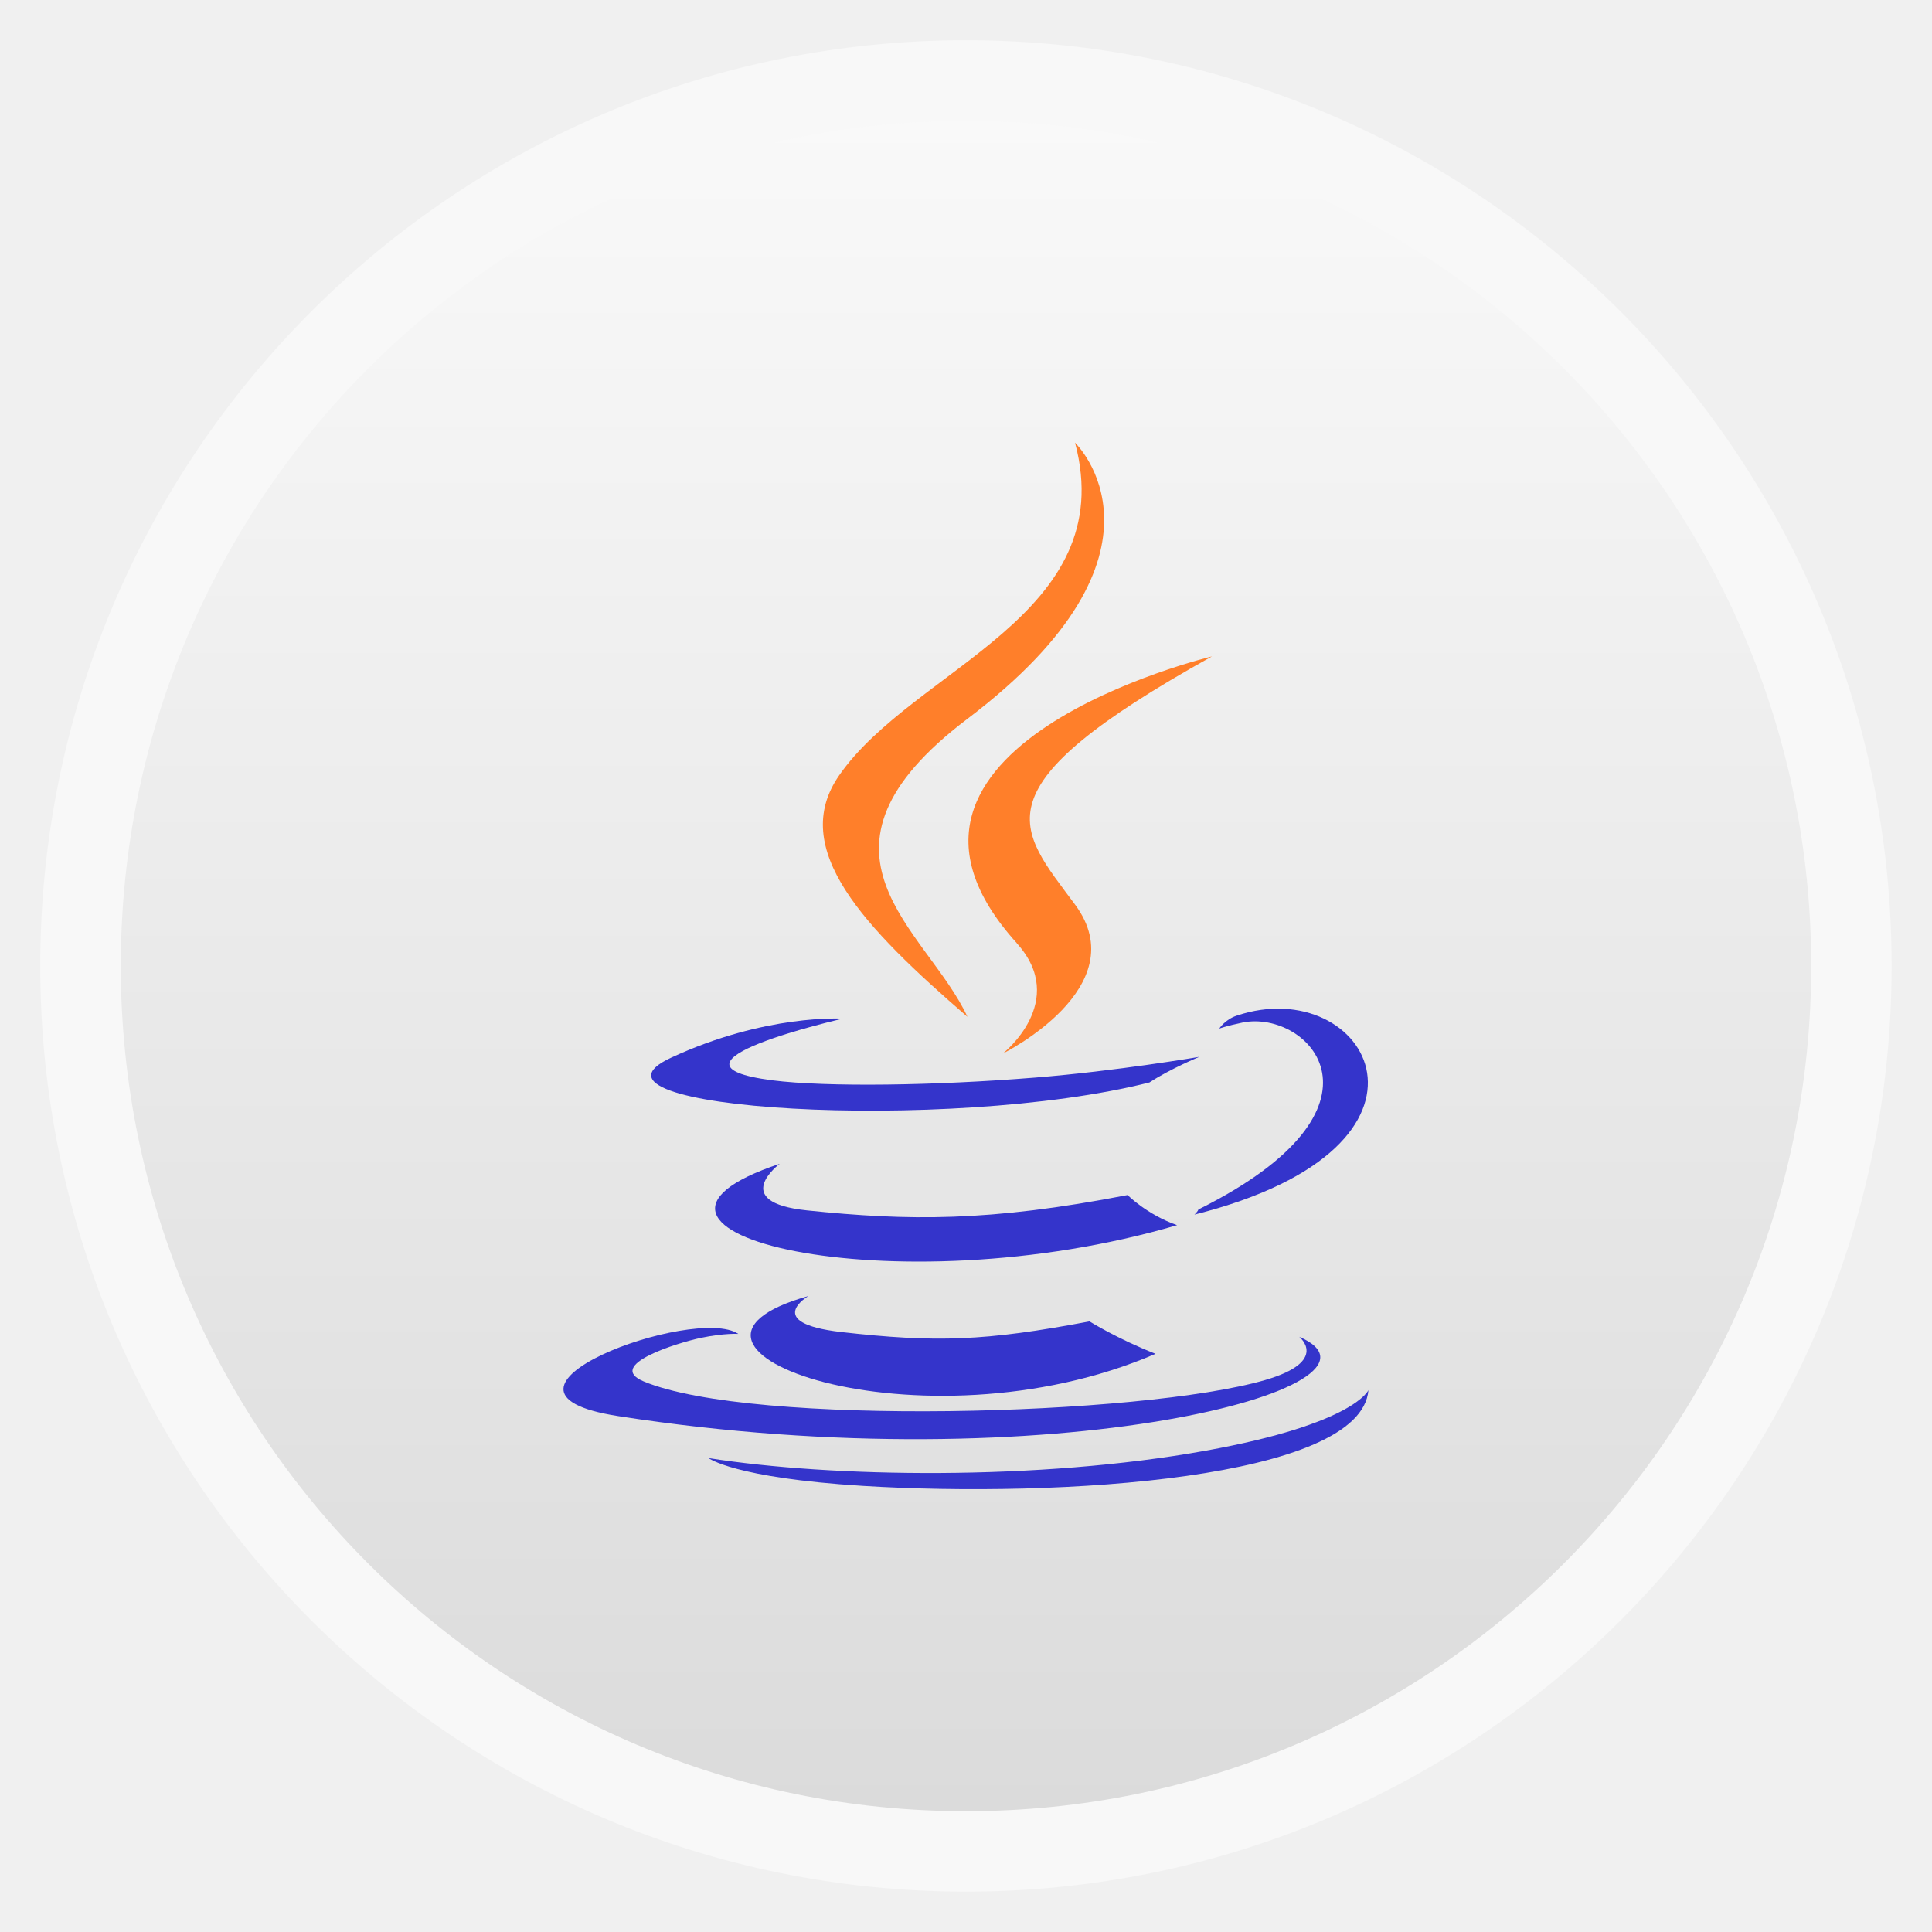
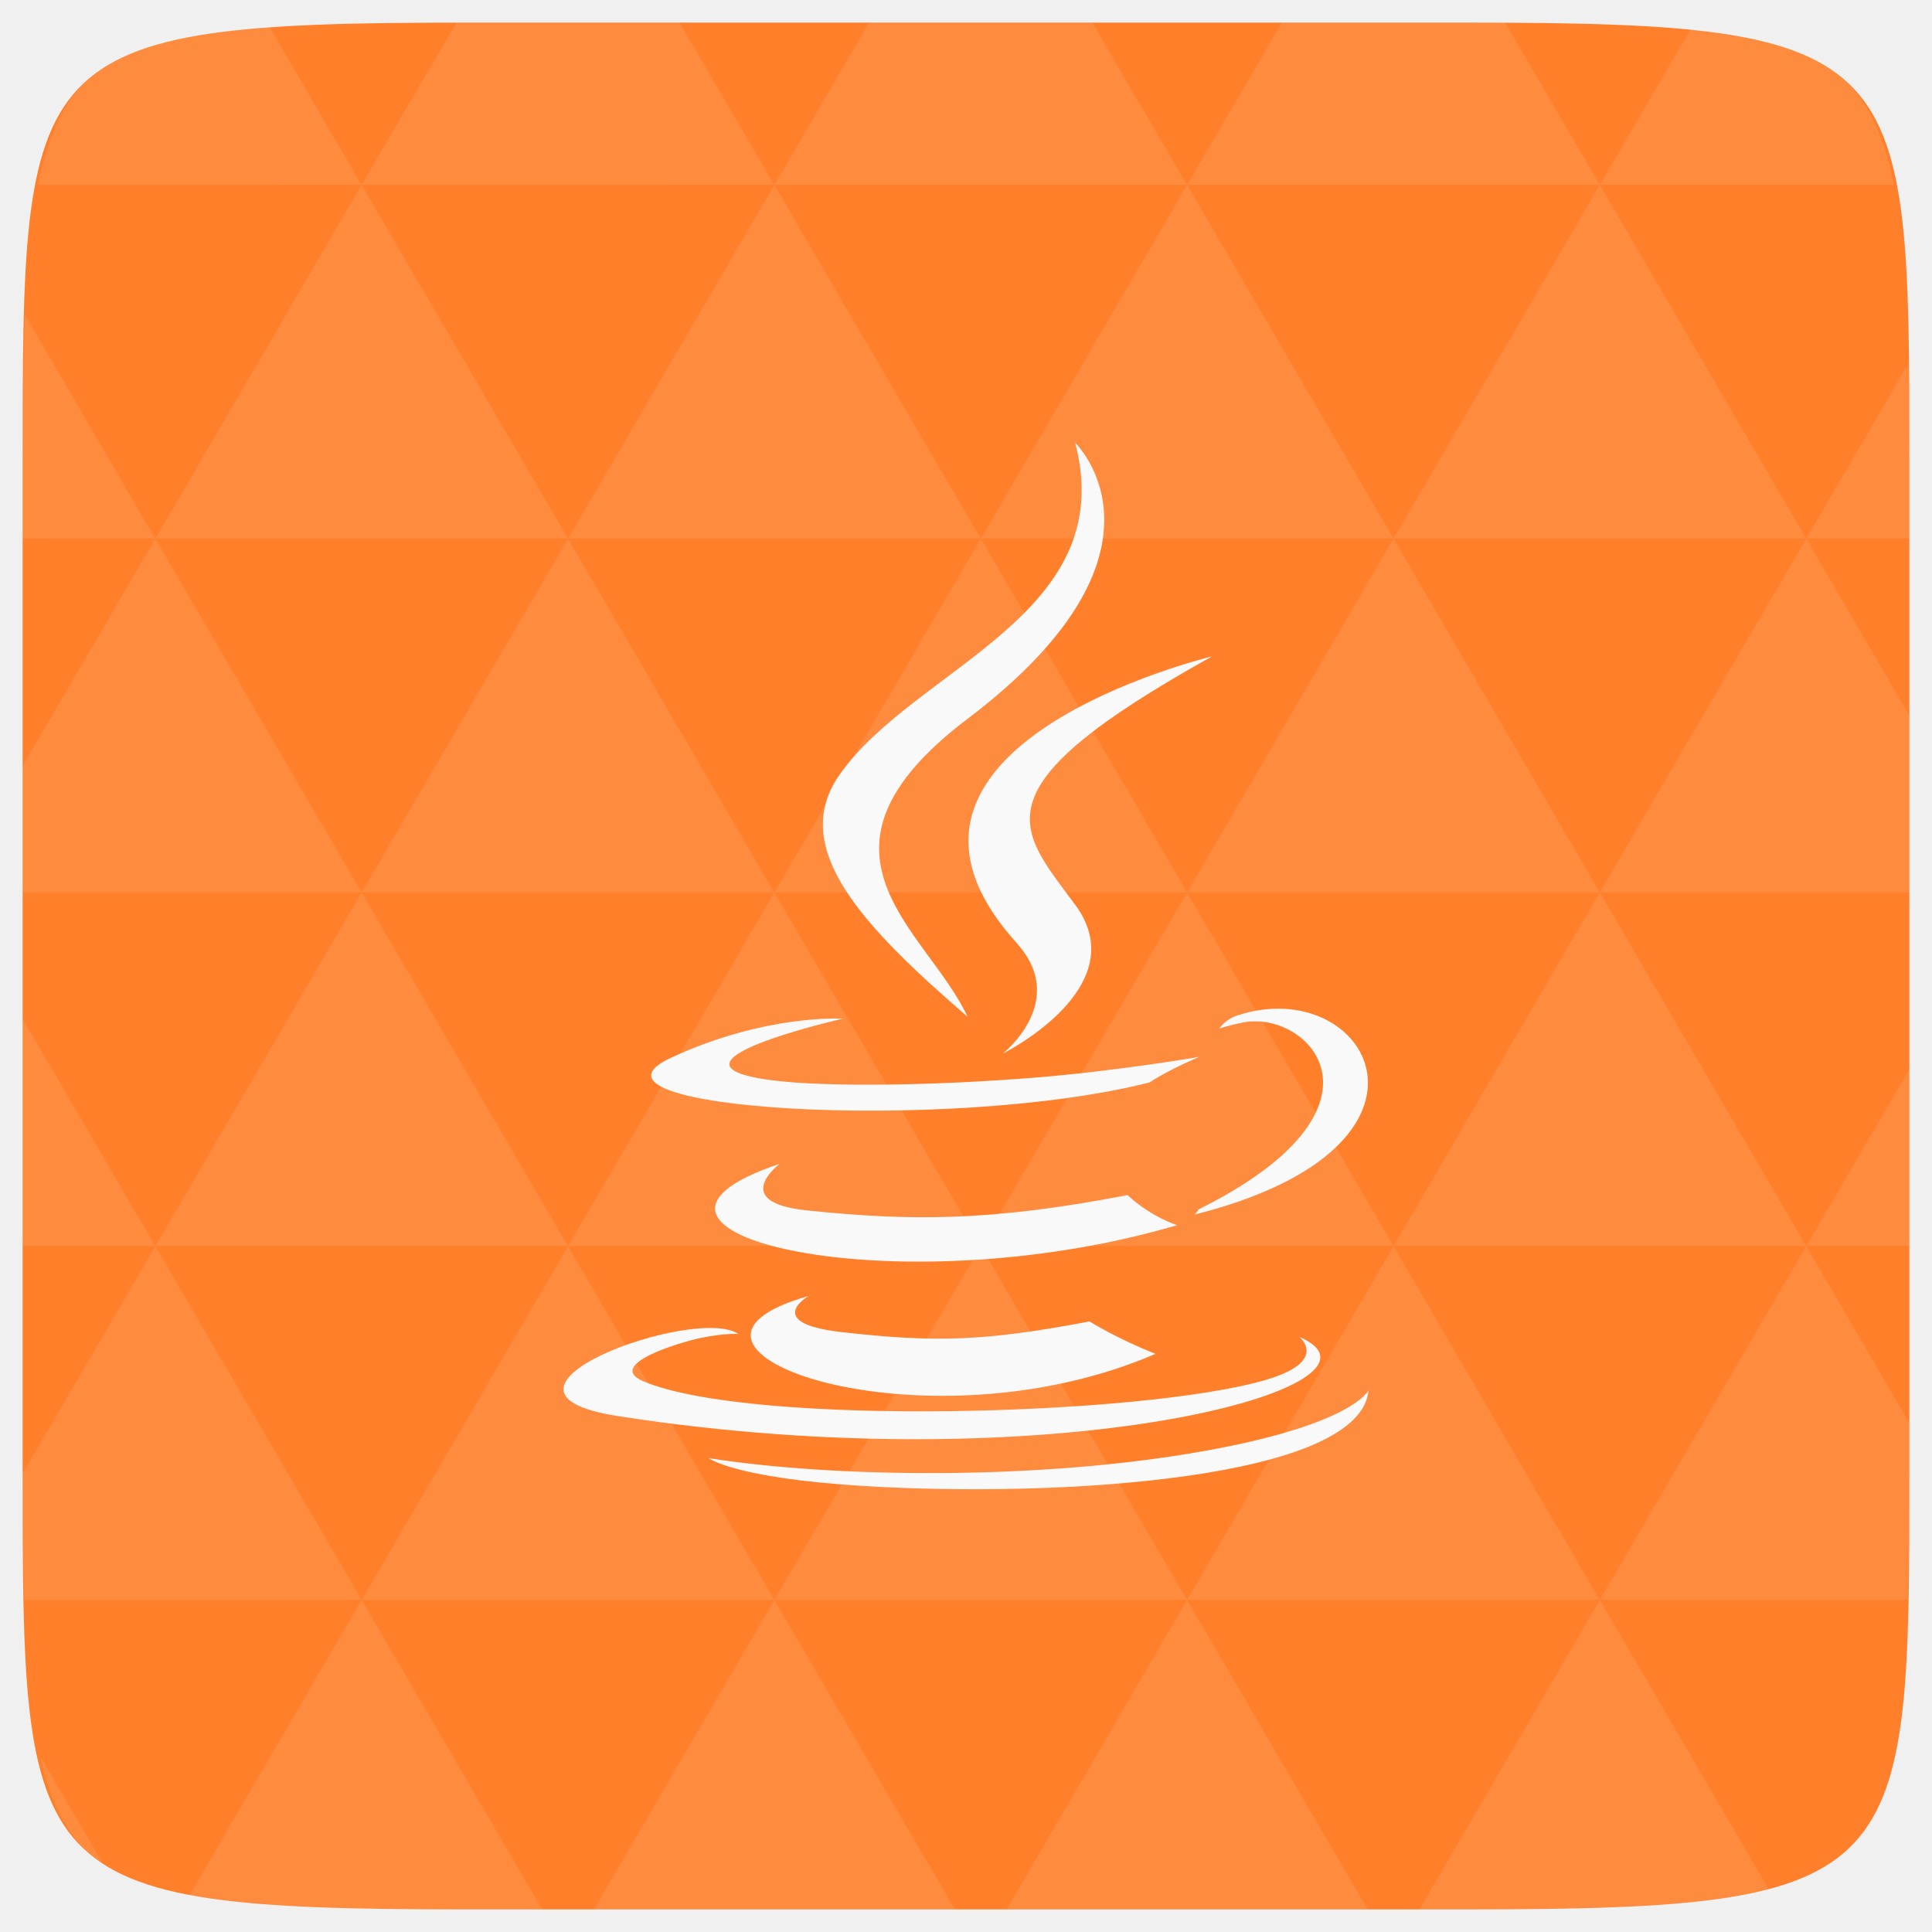
- <svg xmlns="http://www.w3.org/2000/svg" xmlns:xlink="http://www.w3.org/1999/xlink" width="48" viewBox="0 0 13.547 13.547" height="48">
-   <defs>
-     <clipPath clipPathUnits="userSpaceOnUse">
-       <path style="fill:#fff;fill-rule:evenodd" d="M -670.14,51.863 L -114.616,405.003 L -257.111,510.326 L -514.221,-71.013 L -670.14,51.863 z" />
-     </clipPath>
-     <linearGradient id="linearGradient4460-7">
-       <stop offset="0" style="stop-color:#dbdbdb" />
-       <stop offset="1" style="stop-color:#f9f9f9" />
-     </linearGradient>
-     <linearGradient gradientTransform="matrix(1.10528 0 0 1.10528 -134.2832 -295.7705)" id="linearGradient3127" xlink:href="#linearGradient4460-7" y1="279.096" y2="268.33" x2="0" gradientUnits="userSpaceOnUse" />
-   </defs>
-   <g style="fill-rule:evenodd">
-     <g>
-       <rect width="12.982" x=".282" y=".282" rx="6.491" height="12.982" style="opacity:.5;fill:#fff" />
-       <rect width="11.853" x=".847" y=".847" rx="5.926" height="11.853" style="fill:url(#linearGradient3127)" />
-     </g>
-     <g style="fill:#3434cb" transform="matrix(1 0 0 1.00581 .11357 .46877)">
-       <path d="m 5.555,8.569 c 0,0 -0.322,0.187 0.228,0.251 0.668,0.075 1.008,0.064 1.743,-0.074 0,0 0.194,0.121 0.463,0.226 C 6.342,9.678 4.261,8.931 5.555,8.569" />
-       <path d="m 5.354,7.647 c 0,0 -0.361,0.268 0.191,0.325 0.712,0.073 1.275,0.08 2.248,-0.107 0,0 0.135,0.136 0.347,0.21 C 6.147,8.657 3.927,8.121 5.354,7.647" />
-     </g>
+ <svg xmlns="http://www.w3.org/2000/svg" width="48" height="48" viewBox="0 0 48 48" id="svg2" version="1.1">
+   <defs id="defs7" />
+   <path fill="#808080" d="M 47.438 11.547 L 47.438 36.453 C 47.438 46.703 47.438 47.438 36.453 47.438 L 11.551 47.438 C 0.562 47.438 0.562 46.703 0.562 36.453 L 0.562 11.547 C 0.562 1.297 0.562 0.562 11.551 0.562 L 36.453 0.562 C 47.438 0.562 47.438 1.297 47.438 11.547 Z " id="path11" style="fill:#ff7f2a;fill-opacity:1" />
+   <path id="path15" d="m 38.266,47.438 c 2.543,-0.012 4.379,-0.082 5.711,-0.441 l -4.23,-7.25 -4.484,7.691 1.191,0 c 0.641,0 1.242,0 1.812,0 z m 1.48,-7.691 -5.125,-8.789 -5.129,8.789 z m 0,0 7.652,0 c 0.031,-0.973 0.039,-2.062 0.039,-3.297 l 0,-1.098 -2.562,-4.395 z m 5.129,-8.789 -5.129,-8.789 -5.125,8.789 z m 0,0 2.562,0 0,-4.395 z m -10.254,0 -5.129,-8.789 -5.125,8.789 z m -10.254,0 -5.129,8.789 10.254,0 z m 0,0 -5.129,-8.789 -5.125,8.789 z m -10.254,0 -5.129,8.789 10.254,0 z m 0,0 -5.129,-8.789 -5.125,8.789 z m -10.254,0 -3.297,5.648 c 0,1.168 0.012,2.211 0.039,3.141 l 8.383,0 z m 0,0 -3.297,-5.648 0,5.648 z m 5.125,8.789 -4.312,7.395 c 1.598,0.293 3.809,0.297 6.879,0.297 l 1.922,0 z m 0,-17.578 -5.125,-8.789 -3.297,5.648 0,3.141 z m 0,0 10.254,0 -5.125,-8.789 z m 5.129,-8.789 -5.129,-8.789 -5.125,8.789 z m 0,0 10.254,0 -5.129,-8.789 z m 5.125,-8.789 -2.352,-4.027 -5.336,0 c -0.078,0 -0.141,0 -0.215,0 L 8.984,4.59 z m 0,0 10.254,0 -2.352,-4.027 -5.551,0 z m 10.254,0 10.254,0 L 37.395,0.562 c -0.312,0 -0.609,0 -0.941,0 l -4.609,0 z m 0,0 -5.125,8.789 10.254,0 z m 5.129,8.789 10.254,0 -5.129,-8.789 z m 0,0 -5.129,8.789 10.254,0 z m 5.125,8.789 7.691,0 0,-4.395 -2.562,-4.395 z m 5.129,-8.789 2.562,0 0,-1.832 c 0,-0.914 -0.008,-1.75 -0.023,-2.523 z m -15.383,8.789 -5.125,-8.789 -5.129,8.789 z m 10.254,-17.578 7.309,0 C 46.5,1.832 45.168,0.961 42.023,0.688 z m -30.762,0 L 6.68,0.637 C 3.02,0.844 1.539,1.633 0.945,4.59 z m -5.125,8.789 L 0.621,7.824 C 0.578,8.898 0.562,10.133 0.562,11.547 l 0,1.832 z m 15.379,26.367 -4.484,7.691 8.973,0 z m 10.254,0 -4.484,7.691 8.973,0 z M 2.594,46.367 0.992,43.621 c 0.293,1.316 0.785,2.18 1.602,2.746 z" style="fill:#ffffff;fill-opacity:0.094" />
+   <g id="g11284" transform="matrix(3.543307,0,0,3.563894,0.4024103,1.660871)" style="fill:#f9f9f9;fill-rule:evenodd;fill-opacity:1">
+     <path id="path11286" d="m 5.555,8.569 c 0,0 -0.322,0.187 0.228,0.251 0.668,0.075 1.008,0.064 1.743,-0.074 0,0 0.194,0.121 0.463,0.226 C 6.342,9.678 4.261,8.931 5.555,8.569" style="fill:#f9f9f9;fill-opacity:1" />
+     <path id="path11288" d="m 5.354,7.647 c 0,0 -0.361,0.268 0.191,0.325 0.712,0.073 1.275,0.08 2.248,-0.107 0,0 0.135,0.136 0.347,0.21 C 6.147,8.657 3.927,8.121 5.354,7.647" style="fill:#f9f9f9;fill-opacity:1" />
  </g>
-   <g transform="matrix(.90909 0 0 .86667 .71901 1.36215)">
-     <path style="fill:#ff7f2a;fill-rule:evenodd" d="M 7.051,6.059 C 7.457,6.529 6.944,6.952 6.944,6.952 c 0,0 1.031,-0.536 0.557,-1.205 C 7.059,5.121 6.721,4.811 8.557,3.739 c 0,0 -2.882,0.724 -1.506,2.319" />
+   <g transform="matrix(3.221185,0,0,3.070878,2.54767,4.826391)" id="g11290" style="fill:#f9f9f9;fill-opacity:1">
+     <path style="fill:#f9f9f9;fill-rule:evenodd;fill-opacity:1" d="M 7.051,6.059 C 7.457,6.529 6.944,6.952 6.944,6.952 c 0,0 1.031,-0.536 0.557,-1.205 C 7.059,5.121 6.721,4.811 8.557,3.739 c 0,0 -2.882,0.724 -1.506,2.319" id="path11292" />
  </g>
-   <g style="fill-rule:evenodd">
-     <g style="fill:#3434cb" transform="matrix(.90909 0 0 .8717 .71901 1.30938)">
-       <path d="m 9.23,9.251 c 0,0 0.238,0.196 -0.263,0.348 C 8.018,9.887 5.009,9.974 4.174,9.61 3.874,9.479 4.437,9.299 4.614,9.26 4.799,9.22 4.904,9.228 4.904,9.228 4.571,8.992 2.745,9.69 3.977,9.889 7.337,10.434 10.102,9.644 9.23,9.251" />
-       <path d="m 5.709,6.692 c 0,0 -1.53,0.363 -0.542,0.496 0.418,0.055 1.249,0.043 2.024,-0.022 0.634,-0.053 1.269,-0.167 1.269,-0.167 0,0 -0.224,0.096 -0.385,0.206 C 6.522,7.614 3.521,7.423 4.385,7.006 5.116,6.652 5.709,6.692 5.709,6.692" />
-       <path d="M 8.454,8.226 C 10.033,7.406 9.303,6.617 8.794,6.723 c -0.125,0.027 -0.181,0.049 -0.181,0.049 0,0 0.045,-0.073 0.134,-0.104 1.009,-0.354 1.784,1.046 -0.325,1.6 0,0 0.024,-0.022 0.031,-0.042" />
-     </g>
-     <g transform="matrix(.90909 0 0 .86667 .71901 1.36215)">
-       <path style="fill:#ff7f2a" d="m 7.501,2.01 c 0,0 0.875,0.88 -0.83,2.234 -1.366,1.085 -0.311,1.704 0,2.411 C 5.874,5.932 5.288,5.295 5.682,4.701 6.258,3.831 7.855,3.408 7.501,2.01" />
-       <path style="fill:#3434cb" d="m 5.864,10.45 c 1.516,0.098 3.844,-0.055 3.9,-0.775 0,0 -0.106,0.273 -1.254,0.49 -1.294,0.245 -2.89,0.217 -3.836,0.06 0,0 0.194,0.16 1.19,0.225" />
-     </g>
+   <g id="g11296" transform="matrix(3.221185,0,0,3.088701,2.54767,4.639411)" style="fill:#f9f9f9;fill-rule:evenodd;fill-opacity:1">
+     <path id="path11298" d="m 9.23,9.251 c 0,0 0.238,0.196 -0.263,0.348 C 8.018,9.887 5.009,9.974 4.174,9.61 3.874,9.479 4.437,9.299 4.614,9.26 4.799,9.22 4.904,9.228 4.904,9.228 4.571,8.992 2.745,9.69 3.977,9.889 7.337,10.434 10.102,9.644 9.23,9.251" style="fill:#f9f9f9;fill-opacity:1" />
+     <path id="path11300" d="m 5.709,6.692 c 0,0 -1.53,0.363 -0.542,0.496 0.418,0.055 1.249,0.043 2.024,-0.022 0.634,-0.053 1.269,-0.167 1.269,-0.167 0,0 -0.224,0.096 -0.385,0.206 C 6.522,7.614 3.521,7.423 4.385,7.006 5.116,6.652 5.709,6.692 5.709,6.692" style="fill:#f9f9f9;fill-opacity:1" />
+     <path id="path11302" d="M 8.454,8.226 C 10.033,7.406 9.303,6.617 8.794,6.723 c -0.125,0.027 -0.181,0.049 -0.181,0.049 0,0 0.045,-0.073 0.134,-0.104 1.009,-0.354 1.784,1.046 -0.325,1.6 0,0 0.024,-0.022 0.031,-0.042" style="fill:#f9f9f9;fill-opacity:1" />
  </g>
+   <path style="fill:#f9f9f9;fill-rule:evenodd;fill-opacity:1" d="m 26.711,11 c 0,0 2.819,2.703 -2.672,6.859 -4.399,3.332 -1.003,5.234 0,7.403 -2.569,-2.22 -4.456,-4.177 -3.19,-6.001 1.855,-2.672 7,-3.968 5.862,-8.262" id="path11306" />
+   <path style="fill:#f9f9f9;fill-rule:evenodd;fill-opacity:1" d="m 21.438,36.918 c 4.884,0.301 12.384,-0.168 12.562,-2.381 0,0 -0.343,0.838 -4.039,1.505 -4.167,0.753 -9.308,0.667 -12.355,0.185 0,0 0.624,0.493 3.832,0.691" id="path11308" />
</svg>
